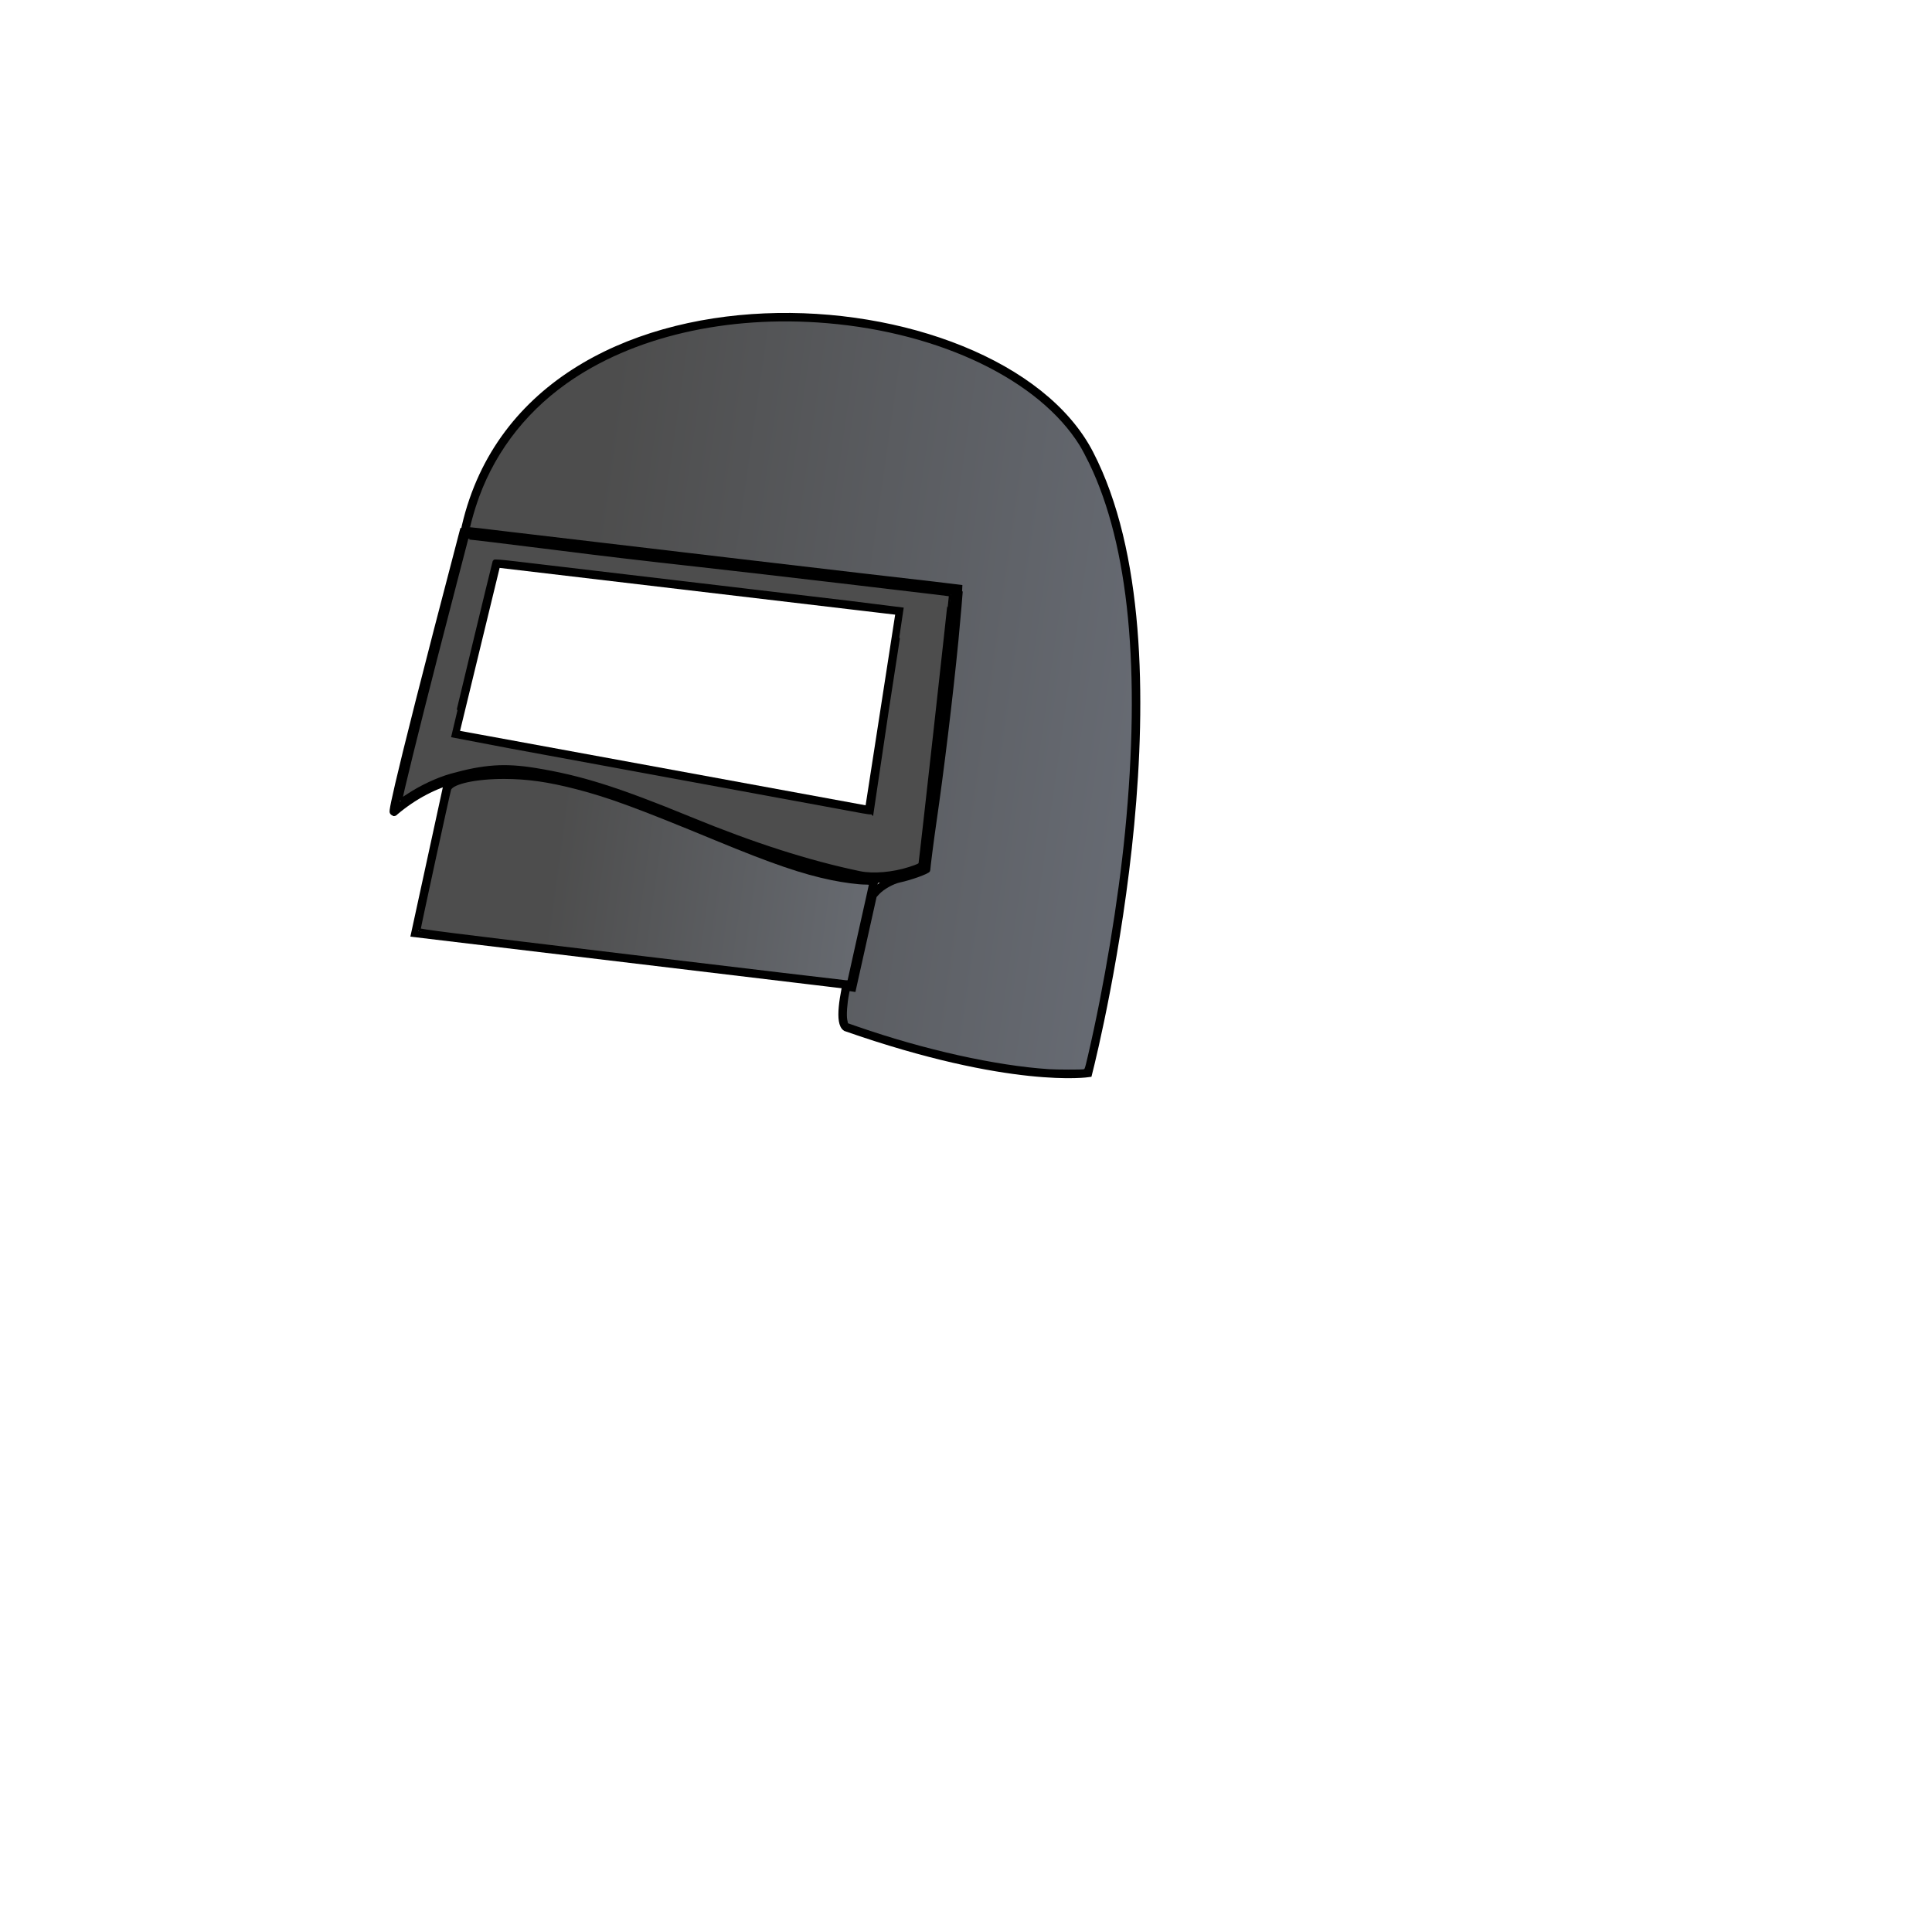
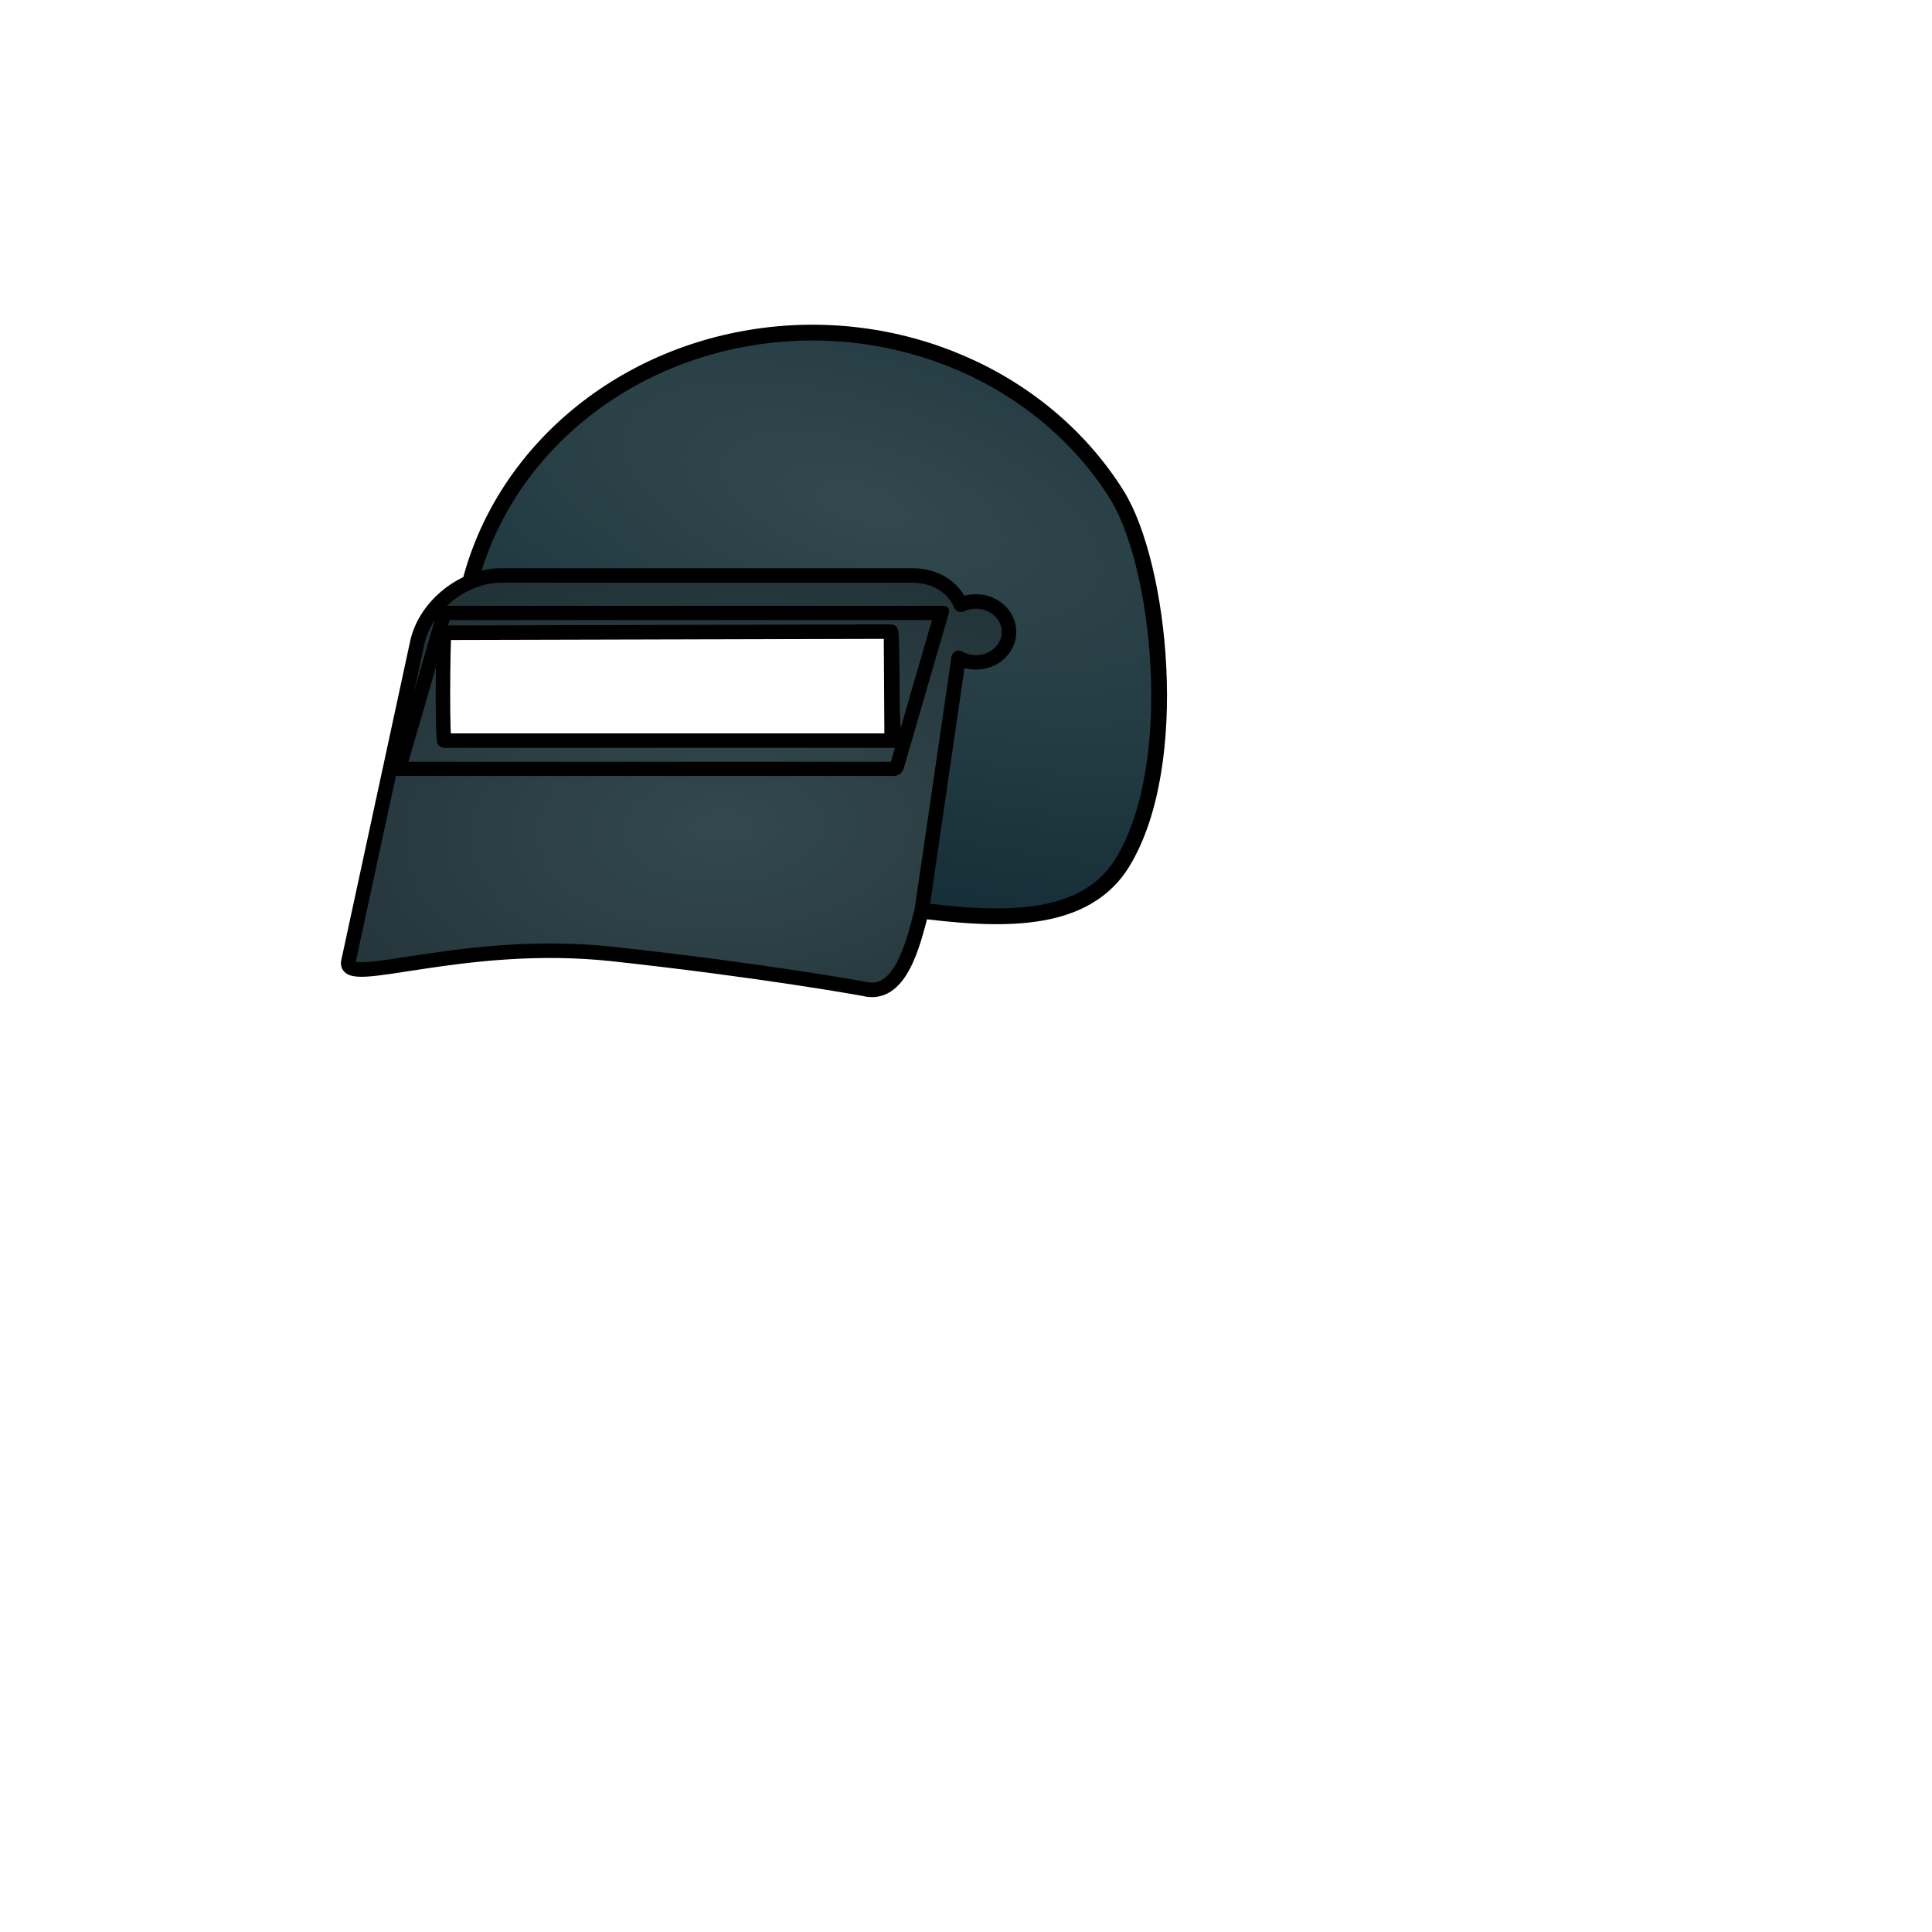
<svg xmlns="http://www.w3.org/2000/svg" xmlns:xlink="http://www.w3.org/1999/xlink" width="400" height="400" viewBox="0 0 105.833 105.833" version="1.1" id="svg24">
  <defs id="defs18">
-     <linearGradient id="linearGradient4938">
-       <stop style="stop-color:#4d4d4d;stop-opacity:1;" offset="0" id="stop4934" />
-       <stop style="stop-color:#737881;stop-opacity:1" offset="1" id="stop4936" />
+     <linearGradient id="linearGradient2923">
+       <stop id="stop2919" offset="0" style="stop-color:#33494f;stop-opacity:1;" />
+       <stop id="stop2921" offset="1" style="stop-color:#041f2a;stop-opacity:1" />
    </linearGradient>
-     <linearGradient id="linearGradient4932">
-       <stop style="stop-color:#4d4d4d;stop-opacity:1;" offset="0" id="stop4928" />
-       <stop style="stop-color:#737985;stop-opacity:1" offset="1" id="stop4930" />
+     <linearGradient id="linearGradient2909">
+       <stop style="stop-color:#33494f;stop-opacity:1;" offset="0" id="stop2905" />
+       <stop style="stop-color:#060e11;stop-opacity:1" offset="1" id="stop2907" />
    </linearGradient>
-     <linearGradient xlink:href="#linearGradient4932" id="linearGradient4926" x1="351.581" y1="552.37" x2="874.828" y2="626.785" gradientUnits="userSpaceOnUse" />
-     <linearGradient xlink:href="#linearGradient4938" id="linearGradient4940" x1="358.026" y1="544.167" x2="645.724" y2="583.425" gradientUnits="userSpaceOnUse" />
+     <radialGradient xlink:href="#linearGradient2923" id="radialGradient2903" cx="47.232" cy="26.39" fx="47.232" fy="26.39" r="19.414" gradientTransform="matrix(3.761723,1.187511,-0.4902738,1.553058,-117.5043,-69.47814)" gradientUnits="userSpaceOnUse" />
+     <radialGradient xlink:href="#linearGradient2909" id="radialGradient2911" cx="137.086" cy="183.487" fx="137.086" fy="183.487" r="69.912" gradientTransform="matrix(3.849609,-0.198278,0.111018,2.15511,-398.3912,-196.9573)" gradientUnits="userSpaceOnUse" />
+     <radialGradient xlink:href="#linearGradient2909" id="radialGradient2911-1" cx="137.086" cy="183.487" fx="137.086" fy="183.487" r="69.912" gradientTransform="matrix(3.849609,-0.198278,0.111018,2.15511,-398.3912,-196.9573)" gradientUnits="userSpaceOnUse" />
  </defs>
-   <g id="layer3" />
-   <g id="layer1" transform="translate(-109.0355,-30.48605)">
-     <g id="g4918" transform="matrix(0.33333,0,0,0.33333,107.7397,30.13473)">
-       <path id="path261" d="M 80.074,88.583 C 67.165,137.788 68.662,134.42 68.662,134.42 94.385,112.561 133.983,154.418 155.79,143.675 l 5.106,-45.55 z" style="fill:none;stroke:#000000;stroke-width:1.402;stroke-linecap:butt;stroke-linejoin:miter;stroke-miterlimit:4;stroke-dasharray:none;stroke-opacity:1" />
-       <path id="path263" d="m 86.473,127.477 c -3.54,10e-4 -6.673,0.762 -9.291,2.596 l -0.041,0.029 -0.012,0.051 -5.322,24.484 72.098,8.629 4.025,-17.848 -0.139,-0.023 c -14.12,-2.297 -28.285,-8.548 -40.656,-13.021 -6.185,-2.237 -11.921,-4.029 -16.988,-4.656 -1.267,-0.157 -2.494,-0.241 -3.674,-0.24 z m 0.002,0.264 c 1.167,-2.1e-4 2.381,0.083 3.639,0.238 5.03,0.623 10.753,2.41 16.932,4.645 12.318,4.454 26.445,10.679 40.566,13.002 l -3.912,17.35 -71.572,-8.566 5.246,-24.141 c 2.558,-1.778 5.619,-2.527 9.102,-2.527 z" style="color:#000000;font-style:normal;font-variant:normal;font-weight:normal;font-stretch:normal;font-size:medium;line-height:normal;font-family:sans-serif;font-variant-ligatures:normal;font-variant-position:normal;font-variant-caps:normal;font-variant-numeric:normal;font-variant-alternates:normal;font-feature-settings:normal;text-indent:0;text-align:start;text-decoration:none;text-decoration-line:none;text-decoration-style:solid;text-decoration-color:#000000;letter-spacing:normal;word-spacing:normal;text-transform:none;writing-mode:lr-tb;direction:ltr;text-orientation:mixed;dominant-baseline:auto;baseline-shift:baseline;text-anchor:start;white-space:normal;shape-padding:0;clip-rule:nonzero;display:inline;overflow:visible;visibility:visible;opacity:1;isolation:auto;mix-blend-mode:normal;color-interpolation:sRGB;color-interpolation-filters:linearRGB;solid-color:#000000;solid-opacity:1;vector-effect:none;fill:#000000;fill-opacity:1;fill-rule:nonzero;stroke:#000000;stroke-width:0.794;stroke-linecap:butt;stroke-linejoin:miter;stroke-miterlimit:4;stroke-dasharray:none;stroke-dashoffset:0;stroke-opacity:1;color-rendering:auto;image-rendering:auto;shape-rendering:auto;text-rendering:auto;enable-background:accumulate" />
-       <path id="path265" d="m 85.492,93.654 -0.027,0.115 -6.781,27.916 68.006,12.486 5.068,-32.682 z m 0.201,0.291 65.76,7.775 -4.982,32.141 -67.463,-12.385 z" style="color:#000000;font-style:normal;font-variant:normal;font-weight:normal;font-stretch:normal;font-size:medium;line-height:normal;font-family:sans-serif;font-variant-ligatures:normal;font-variant-position:normal;font-variant-caps:normal;font-variant-numeric:normal;font-variant-alternates:normal;font-feature-settings:normal;text-indent:0;text-align:start;text-decoration:none;text-decoration-line:none;text-decoration-style:solid;text-decoration-color:#000000;letter-spacing:normal;word-spacing:normal;text-transform:none;writing-mode:lr-tb;direction:ltr;text-orientation:mixed;dominant-baseline:auto;baseline-shift:baseline;text-anchor:start;white-space:normal;shape-padding:0;clip-rule:nonzero;display:inline;overflow:visible;visibility:visible;opacity:1;isolation:auto;mix-blend-mode:normal;color-interpolation:sRGB;color-interpolation-filters:linearRGB;solid-color:#000000;solid-opacity:1;vector-effect:none;fill:#000000;fill-opacity:1;fill-rule:nonzero;stroke:#000000;stroke-width:0.794;stroke-linecap:butt;stroke-linejoin:miter;stroke-miterlimit:4;stroke-dasharray:none;stroke-dashoffset:0;stroke-opacity:1;color-rendering:auto;image-rendering:auto;shape-rendering:auto;text-rendering:auto;enable-background:accumulate" />
-       <path id="path4885" d="M 80.074,88.583 C 90.007,40.774 167.778,46.067 183.044,75.559 c 16.746,32.352 1.219,96.343 -0.217,101.982 0,0 -12.7,1.984 -39.952,-7.541 -2.552,-1.61 2.832,-17.306 3.837,-21.034 0.9,-3.341 9.079,-5.291 9.079,-5.291 2.461,-15.221 4.735,-35.31 5.497,-45.759 -22.235,-2.523 -48.429,-4.73 -81.213,-9.333 z" style="fill:none;stroke:#000000;stroke-width:1.058;stroke-linecap:butt;stroke-linejoin:miter;stroke-miterlimit:4;stroke-dasharray:none;stroke-opacity:1" />
-       <path transform="scale(0.2645833)" id="path4895" d="m 406.862,597.993 c -114.605,-13.751 -131.874,-15.929 -131.875,-16.632 -10e-4,-1.213 18.44,-86.02 18.978,-87.279 1.786,-4.176 16.529,-7.332 34.021,-7.282 14.488,0.041 27.388,1.879 44.829,6.387 20.21,5.224 37.818,11.701 86.671,31.883 35.239,14.558 53.628,20.856 71.855,24.611 7.554,1.556 16.618,2.738 21.001,2.738 1.804,0 3.144,0.217 3.144,0.51 0,0.28 -3.038,13.976 -6.75,30.435 -3.712,16.459 -6.75,30.067 -6.75,30.24 0,0.173 -0.731,0.292 -1.625,0.264 -0.894,-0.028 -60.968,-7.172 -133.499,-15.875 z" style="fill:url(#linearGradient4940);fill-opacity:1;stroke:#000000;stroke-width:2;stroke-miterlimit:4;stroke-dasharray:none;stroke-opacity:1" />
-       <path transform="scale(0.2645833)" id="path4907" d="M 666.236,669.075 C 633.06,666.897 588.761,657.055 547.137,642.614 l -6.599,-2.289 -0.577,-2.781 c -0.601,-2.894 -0.094,-10.369 1.109,-16.36 l 0.553,-2.754 1.807,0.285 1.807,0.285 6.5,-29.164 6.5,-29.164 1.827,-2.001 c 2.873,-3.147 9.17,-6.688 13.483,-7.58 6.783,-1.404 17.937,-5.46 17.943,-6.525 0.008,-1.44 2.301,-19.331 3.734,-29.137 4.746,-32.472 10.277,-78.094 13.762,-113.509 1.193,-12.123 3.017,-33.662 2.861,-33.783 -0.06,-0.047 -7.759,-0.91 -17.109,-1.918 -9.35,-1.008 -67.513,-7.791 -129.25,-15.073 -61.737,-7.282 -122.938,-14.501 -136,-16.042 -13.062,-1.541 -23.818,-2.861 -23.9,-2.935 -0.251,-0.223 1.87,-8.155 3.743,-14 9.916,-30.943 29.315,-57.27 56.474,-76.64 41.124,-29.33 100.279,-43.078 162.683,-37.809 71.112,6.005 132.317,35.647 157.624,76.339 1.406,2.261 4.177,7.485 6.159,11.61 24.582,51.175 32.076,128.543 22.204,229.25 -4.199,42.836 -13.006,95.925 -23.071,139.066 -2.054,8.806 -2.067,8.839 -3.551,9.136 -1.487,0.297 -16.881,0.264 -21.615,-0.046 z" style="fill:url(#linearGradient4926);fill-opacity:1;stroke:#000000;stroke-width:2;stroke-miterlimit:4;stroke-dasharray:none;stroke-opacity:1" />
-       <path transform="scale(0.2645833)" id="path4909" d="m 548.736,546.086 c -31.71,-6.608 -65.779,-17.52 -105,-33.631 -45.67,-18.76 -68.52,-25.955 -97,-30.544 -18.464,-2.975 -31.504,-2.076 -51.677,3.562 -8.622,2.41 -19.056,7.301 -27.192,12.746 -2.223,1.488 -4.114,2.634 -4.201,2.547 -0.389,-0.389 10.541,-44.804 21.74,-88.347 7.077,-27.515 19.222,-74.209 19.349,-74.392 0.13,-0.188 24.318,2.707 53.481,6.401 32.008,4.055 51.071,6.307 91,10.749 18.7,2.081 57.737,6.585 86.75,10.01 69.465,8.2 68.521,8.086 68.751,8.316 0.197,0.197 -18.067,164.641 -18.522,166.766 -0.196,0.915 -1.288,1.442 -6.511,3.141 -10.267,3.34 -22.646,4.41 -30.968,2.676 z m 7.25,-37.597 c 0,-0.237 4.389,-28.735 9.753,-63.331 5.364,-34.595 9.695,-62.95 9.625,-63.01 -0.07,-0.06 -50.978,-6.114 -113.128,-13.454 -62.15,-7.339 -119.154,-14.076 -126.675,-14.971 -9.297,-1.106 -13.732,-1.455 -13.854,-1.091 -0.627,1.879 -26.29,108.383 -26.148,108.517 0.097,0.092 53.726,10.001 119.176,22.02 65.45,12.019 123.5,22.705 129,23.745 10.811,2.045 12.25,2.23 12.25,1.573 z" style="fill:#4d4d4d;fill-opacity:1;stroke:#000000;stroke-width:2;stroke-miterlimit:4;stroke-dasharray:none;stroke-opacity:1" />
+   <g id="layer3" style="display:inline">
+     <g id="g3015">
+       <g id="g2926">
+         <path style="fill:url(#radialGradient2903);fill-opacity:1;stroke:#000000;stroke-width:0.864;stroke-linecap:round;stroke-linejoin:round;stroke-miterlimit:4;stroke-dasharray:none;stroke-dashoffset:0;stroke-opacity:1" d="m 25.534,32.85 c 1.451,-7.345 7.695,-13.076 15.647,-14.363 7.952,-1.286 15.928,2.145 19.988,8.599 2.389,3.798 3.597,14.738 0.346,20.118 -2.273,3.763 -7.572,3.17 -12.579,2.478 l -0.094,-15.176 z" id="path2819" />
+       </g>
+       <g id="g2970" style="display:inline" transform="translate(-109.0355,-30.48605)">
+         <g id="g2934">
+           <g id="g2929">
+             <path style="display:inline;fill:url(#radialGradient2911-1);fill-opacity:1;stroke:#000000;stroke-width:3;stroke-linecap:round;stroke-linejoin:round;stroke-miterlimit:4;stroke-dasharray:none;stroke-dashoffset:0;stroke-opacity:1" d="m 103.785,119.141 c -7.715,0 -15.435,6.026 -17.309,13.51 l -14.312,66.281 c -1.696,5.883 23.51,-4.813 54.737,-1.406 31.227,3.408 51.893,7.182 51.893,7.182 7.454,1.991 10.187,-8.788 12.061,-16.272 l 7.623,-52.232 c 1.075,0.607 2.311,0.929 3.572,0.932 3.787,1.3e-4 6.857,-2.823 6.857,-6.305 -3e-5,-3.482 -3.07,-6.305 -6.857,-6.305 -1.083,-2.1e-4 -2.15,0.235 -3.115,0.688 -1.569,-3.662 -5.235,-6.072 -10.111,-6.072 z m -11.807,11.863 92.498,-0.236 c 0.153,-3.8e-4 0.277,7.961 0.277,13.24 0,5.279 0.462,9.334 0.309,9.334 H 91.979 c -0.153,0 -0.275,-4.25 -0.275,-9.529 0,-5.279 0.122,-12.809 0.275,-12.809 z" id="rect2825" transform="matrix(0.2645833,0,0,0.2645833,109.0355,30.48605)" />
+           </g>
+           <rect transform="matrix(1,0,-0.2789186,0.9603147,0,0)" ry="0" rx="0" y="66.709" x="151.978" height="8.893" width="27.237" id="rect2886" style="fill:none;fill-opacity:0.633;stroke:#000000;stroke-width:0.81;stroke-linecap:round;stroke-linejoin:round;stroke-miterlimit:4;stroke-dasharray:none;stroke-dashoffset:0;stroke-opacity:1" />
+         </g>
+       </g>
    </g>
  </g>
</svg>
